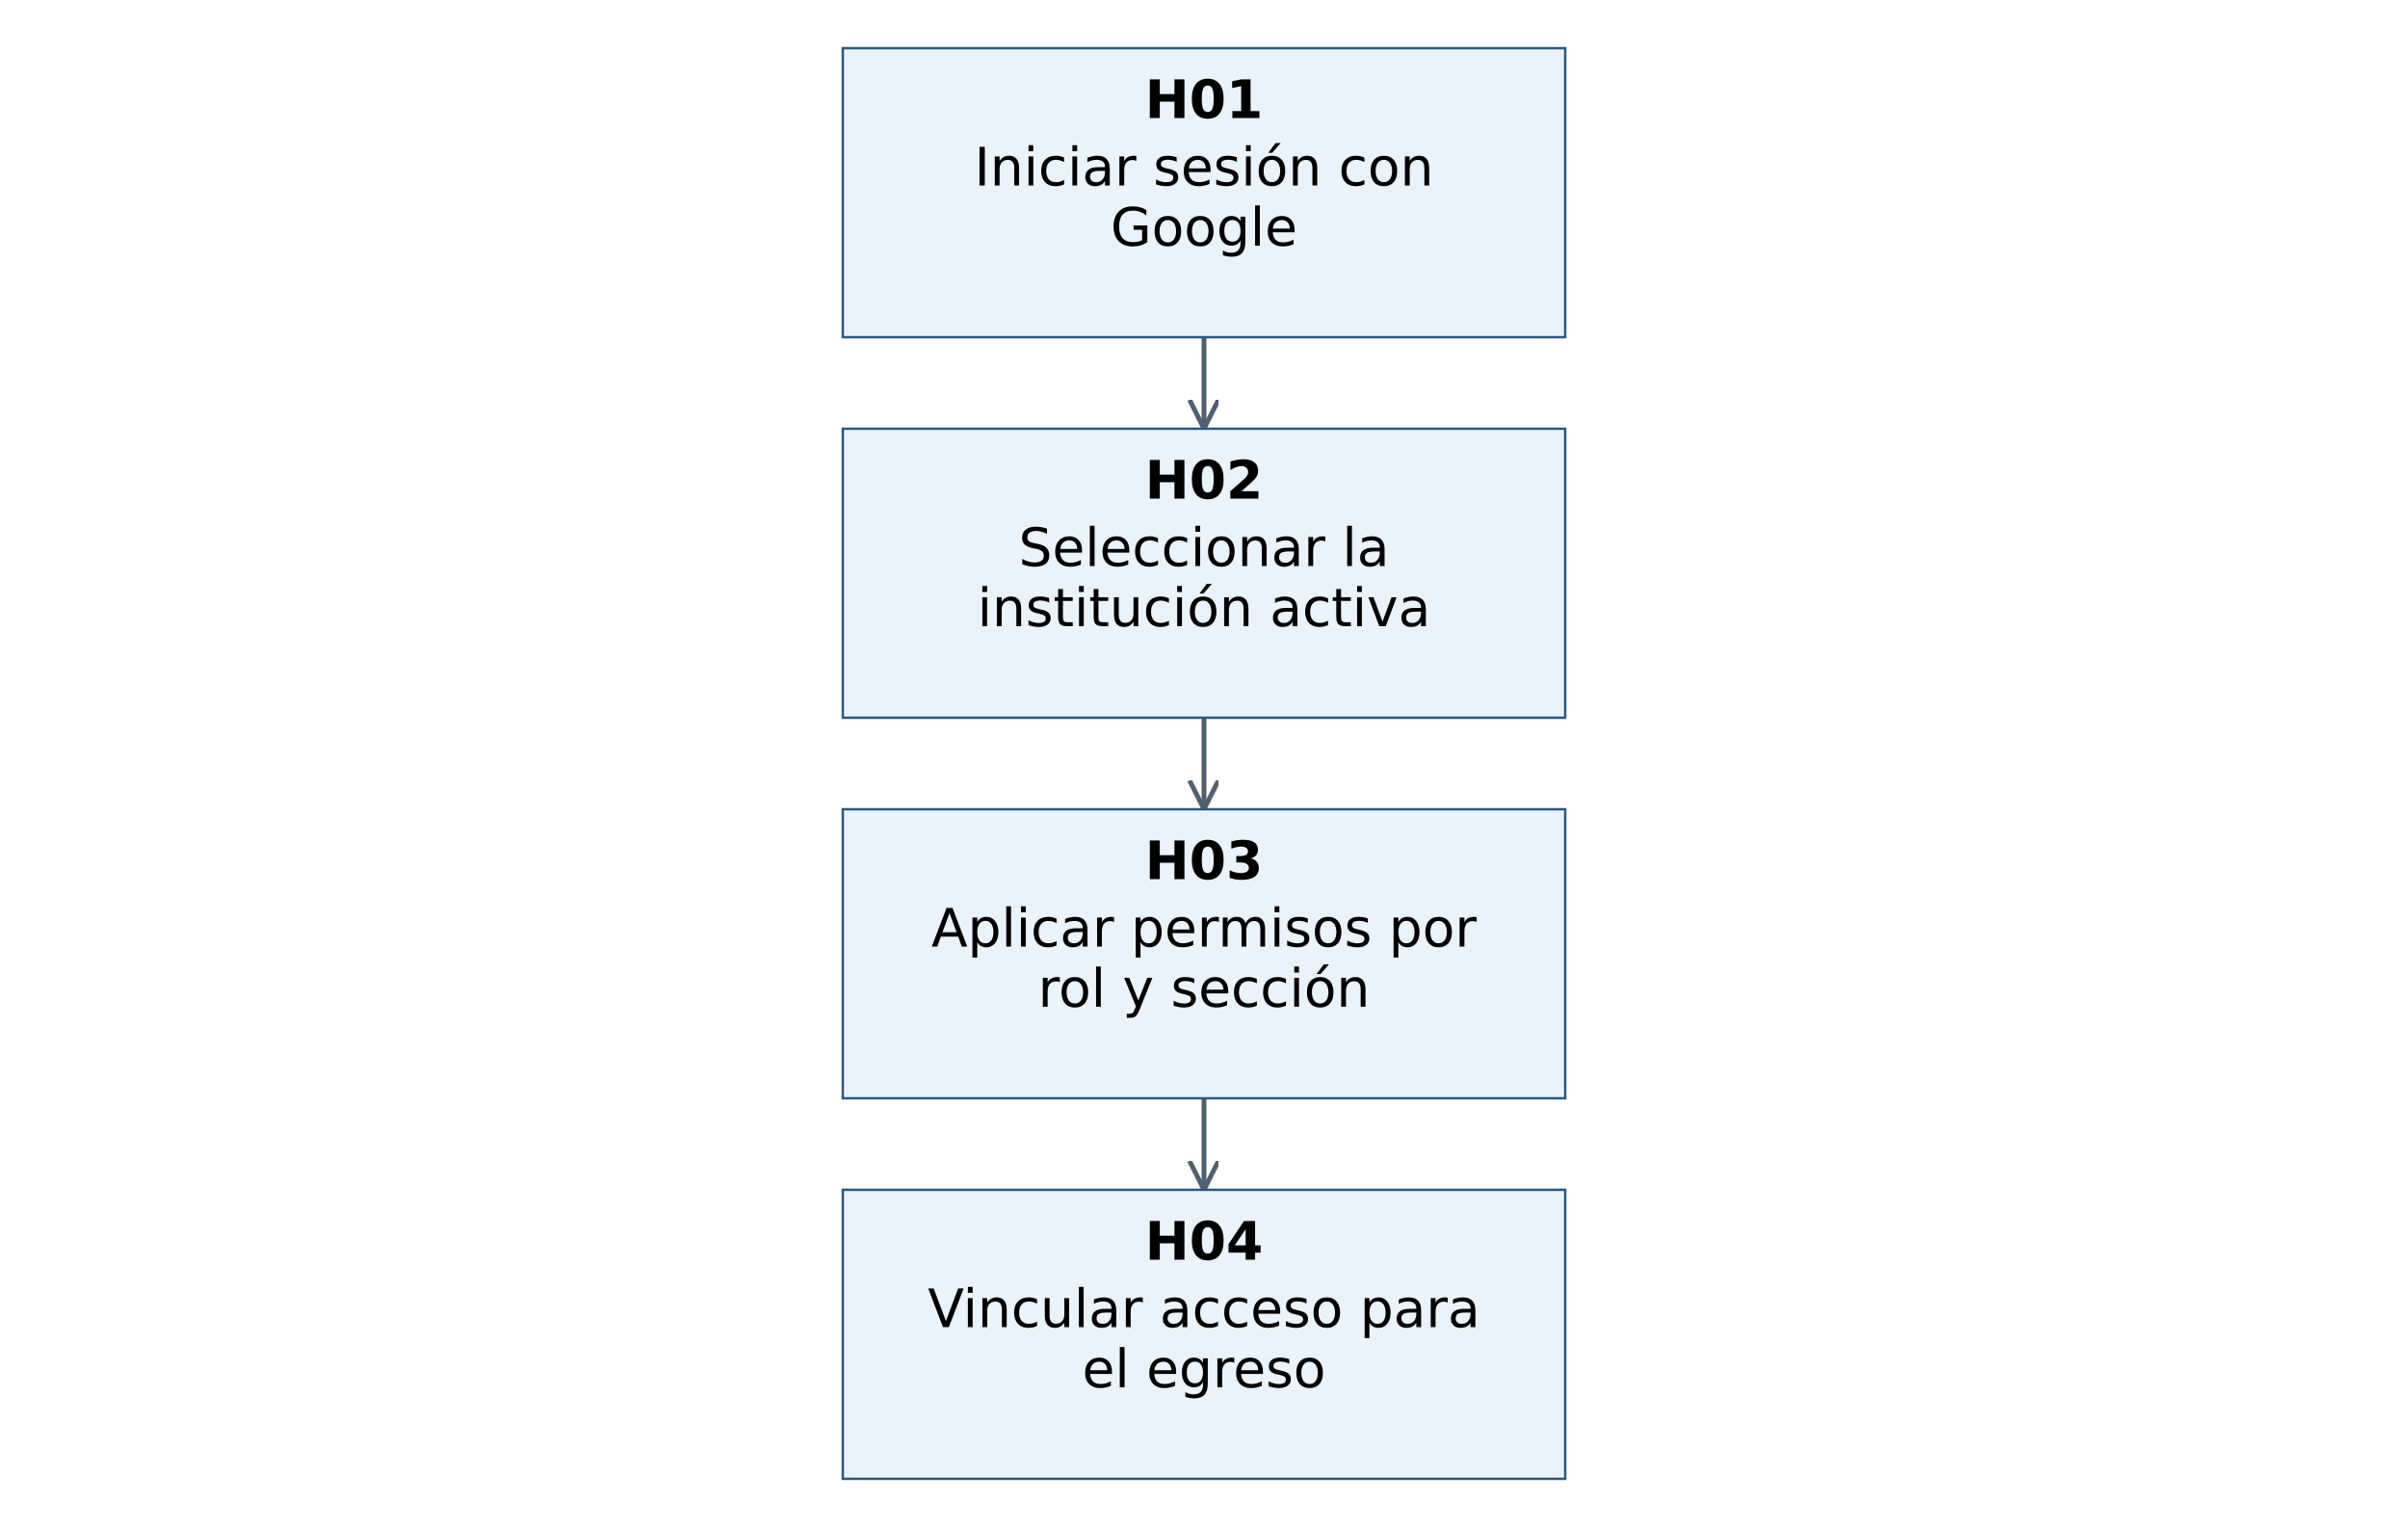
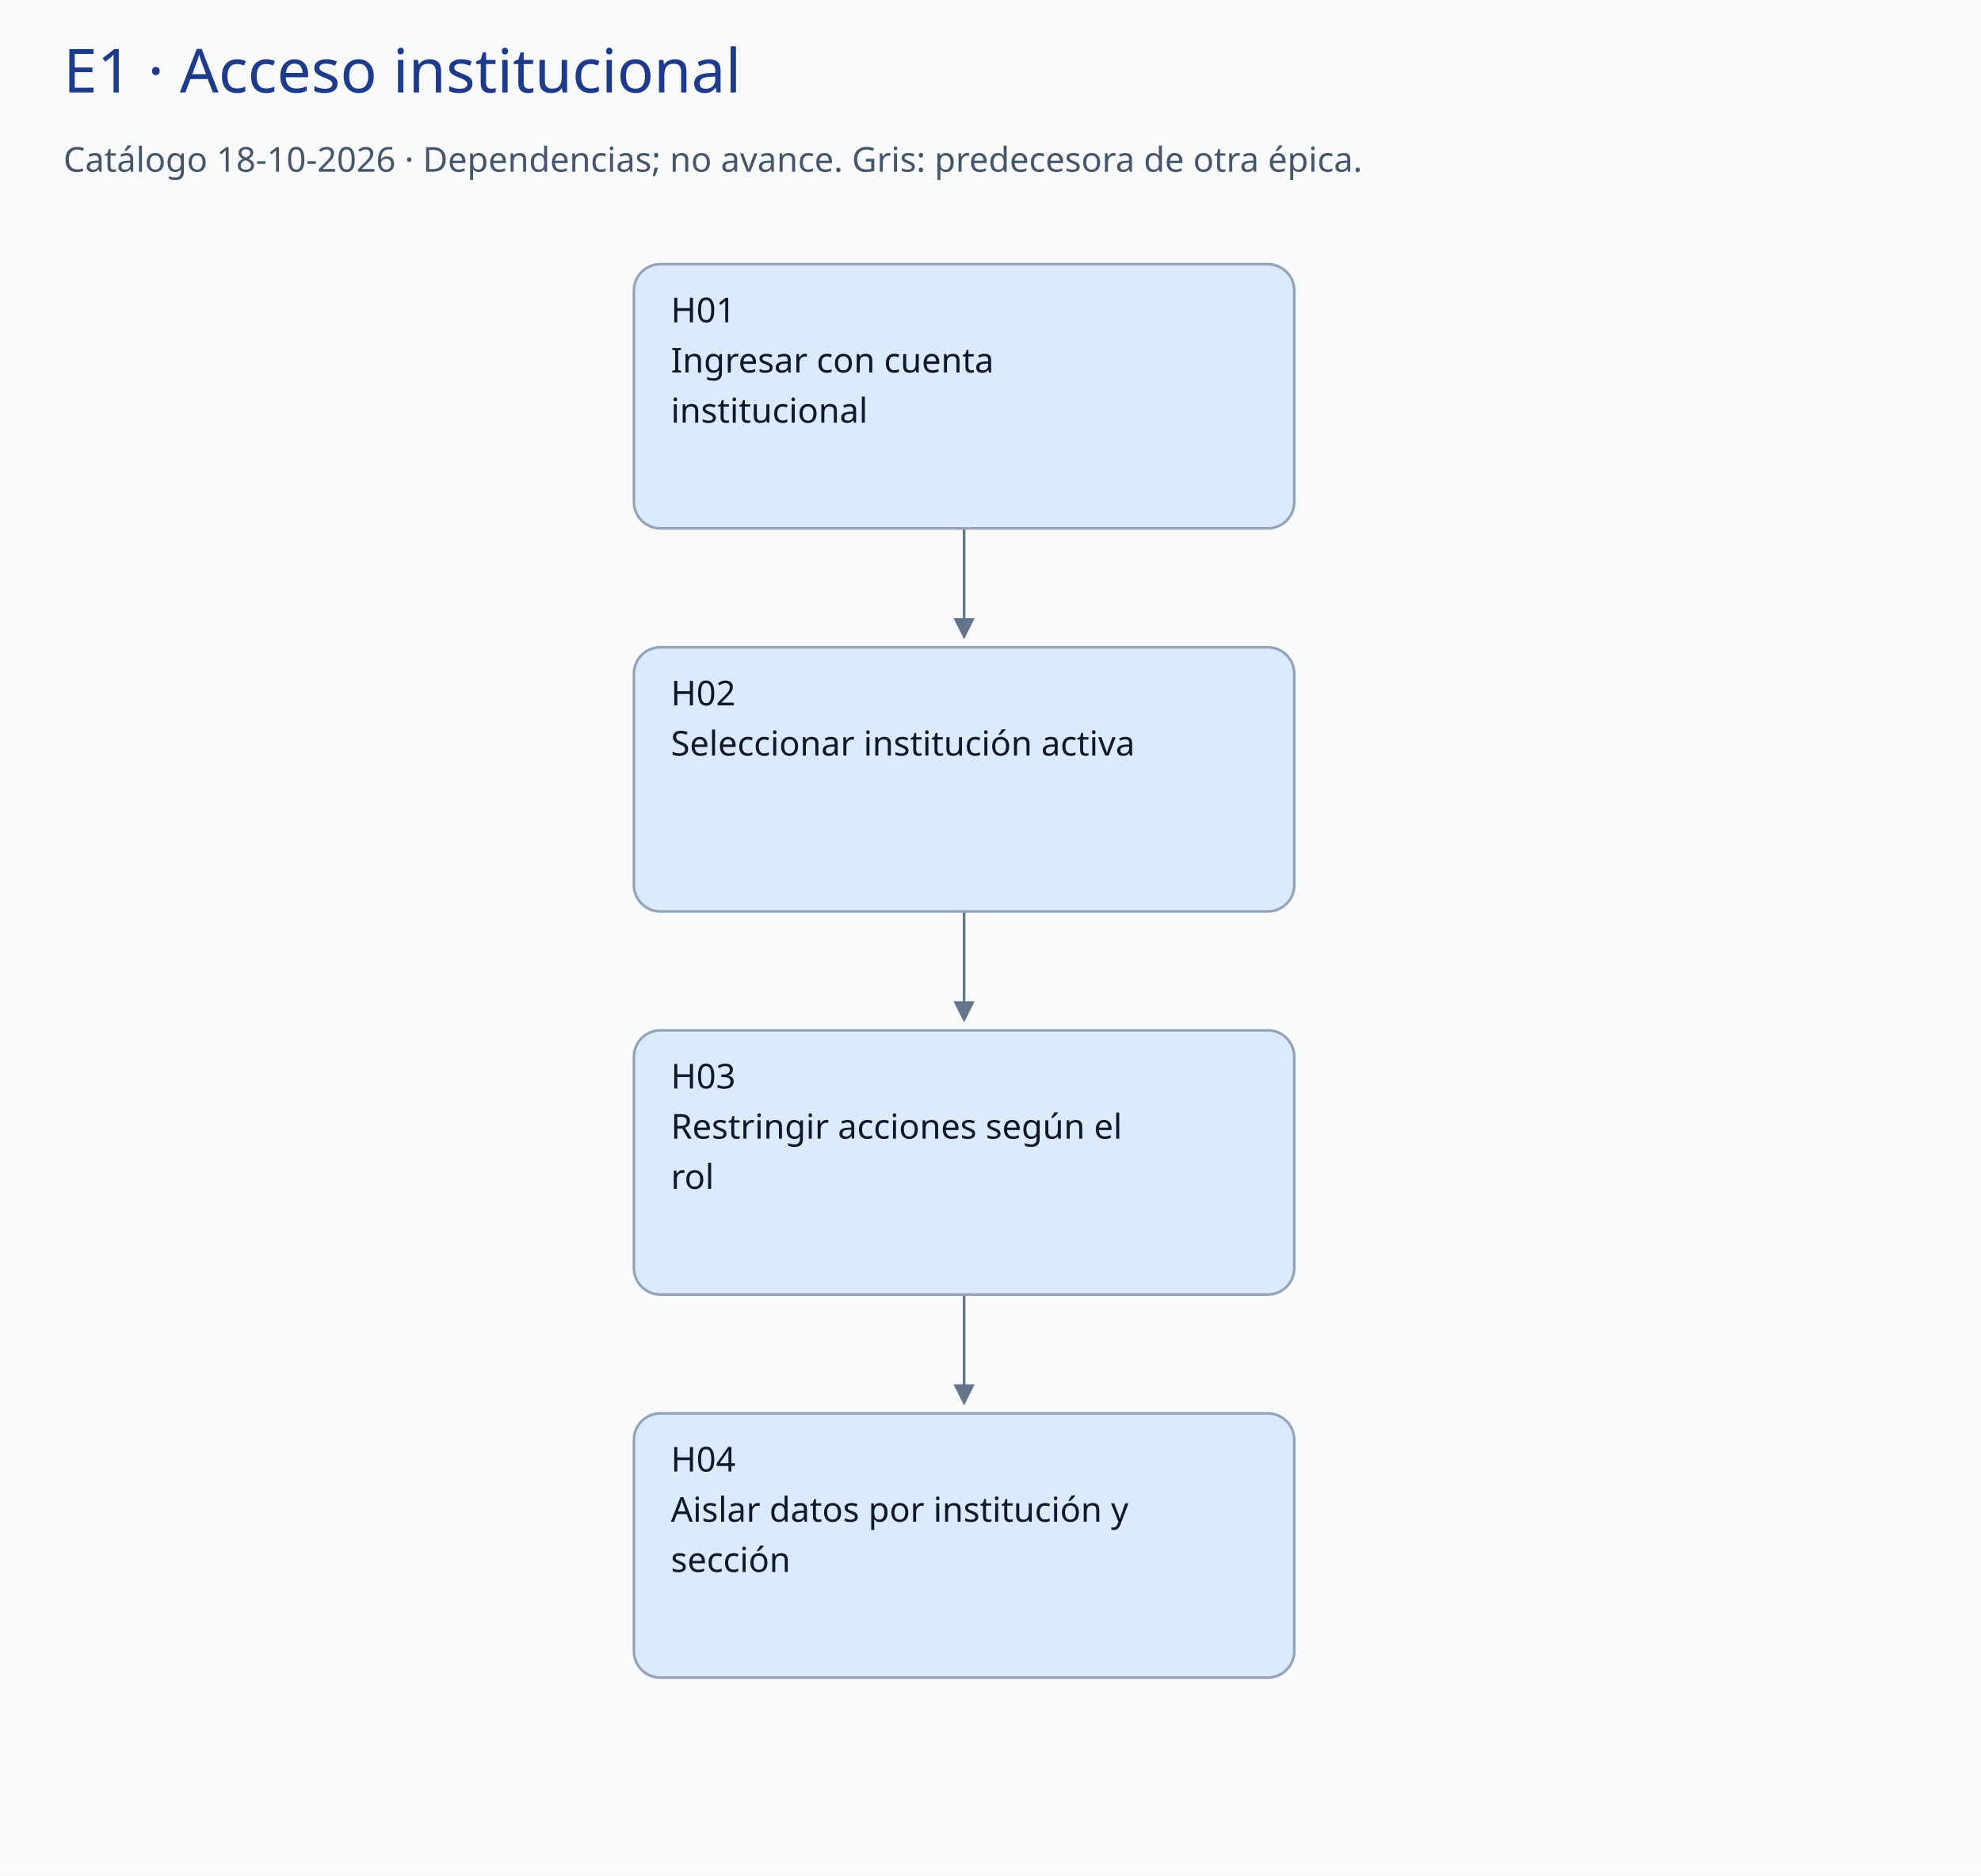
- <svg xmlns="http://www.w3.org/2000/svg" width="1000" height="634" viewBox="0 0 1000 634">
+ <svg xmlns="http://www.w3.org/2000/svg" width="750" height="710" viewBox="0 0 750 710">
  <defs>
-     <marker id="arr" markerWidth="8" markerHeight="8" refX="6" refY="3" orient="auto">
-       <path d="M0,0 L6,3 L0,6" fill="none" stroke="#506070" />
+     <marker id="flecha" markerWidth="8" markerHeight="8" refX="7" refY="4" orient="auto">
+       <path d="M0 0 L8 4 L0 8" fill="#64748b" />
    </marker>
  </defs>
-   <rect width="100%" height="100%" fill="white" />
-   <path d="M500.0,140 L500.0,159.0 L500.0,159.0 L500.0,178" fill="none" stroke="#506070" stroke-width="2" marker-end="url(#arr)" />
-   <path d="M500.0,298 L500.0,317.0 L500.0,317.0 L500.0,336" fill="none" stroke="#506070" stroke-width="2" marker-end="url(#arr)" />
-   <path d="M500.0,456 L500.0,475.0 L500.0,475.0 L500.0,494" fill="none" stroke="#506070" stroke-width="2" marker-end="url(#arr)" />
-   <rect x="350.0" y="20" width="300" height="120" fill="#EAF2FA" stroke="#2B597F" />
-   <text x="500.0" y="49" text-anchor="middle" font-family="DejaVu Sans" font-size="22" font-weight="bold">H01</text>
-   <text x="500.0" y="77" text-anchor="middle" font-family="DejaVu Sans" font-size="22">Iniciar sesión con</text>
-   <text x="500.0" y="102" text-anchor="middle" font-family="DejaVu Sans" font-size="22">Google</text>
-   <rect x="350.0" y="178" width="300" height="120" fill="#EAF2FA" stroke="#2B597F" />
-   <text x="500.0" y="207" text-anchor="middle" font-family="DejaVu Sans" font-size="22" font-weight="bold">H02</text>
-   <text x="500.0" y="235" text-anchor="middle" font-family="DejaVu Sans" font-size="22">Seleccionar la</text>
-   <text x="500.0" y="260" text-anchor="middle" font-family="DejaVu Sans" font-size="22">institución activa</text>
-   <rect x="350.0" y="336" width="300" height="120" fill="#EAF2FA" stroke="#2B597F" />
-   <text x="500.0" y="365" text-anchor="middle" font-family="DejaVu Sans" font-size="22" font-weight="bold">H03</text>
-   <text x="500.0" y="393" text-anchor="middle" font-family="DejaVu Sans" font-size="22">Aplicar permisos por</text>
-   <text x="500.0" y="418" text-anchor="middle" font-family="DejaVu Sans" font-size="22">rol y sección</text>
-   <rect x="350.0" y="494" width="300" height="120" fill="#EAF2FA" stroke="#2B597F" />
-   <text x="500.0" y="523" text-anchor="middle" font-family="DejaVu Sans" font-size="22" font-weight="bold">H04</text>
-   <text x="500.0" y="551" text-anchor="middle" font-family="DejaVu Sans" font-size="22">Vincular acceso para</text>
-   <text x="500.0" y="576" text-anchor="middle" font-family="DejaVu Sans" font-size="22">el egreso</text>
+   <rect width="100%" height="100%" fill="#f8fafc" />
+   <text x="24" y="35" font-family="sans-serif" font-size="23" fill="#1e3a8a">E1 · Acceso institucional</text>
+   <text x="24" y="65" font-family="sans-serif" font-size="13" fill="#475569">Catálogo 18-10-2026 · Dependencias; no avance. Gris: predecesora de otra épica.</text>
+   <path d="M365 200 C365 225,365 220,365 241" fill="none" stroke="#64748b" marker-end="url(#flecha)" />
+   <path d="M365 345 C365 370,365 365,365 386" fill="none" stroke="#64748b" marker-end="url(#flecha)" />
+   <path d="M365 490 C365 515,365 510,365 531" fill="none" stroke="#64748b" marker-end="url(#flecha)" />
+   <rect x="240" y="100" width="250" height="100" rx="10" fill="#dbeafe" stroke="#94a3b8" />
+   <text x="254" y="122" font-family="sans-serif" font-size="13" fill="#0f172a">H01</text>
+   <text x="254" y="141" font-family="sans-serif" font-size="13" fill="#0f172a">Ingresar con cuenta</text>
+   <text x="254" y="160" font-family="sans-serif" font-size="13" fill="#0f172a">institucional</text>
+   <rect x="240" y="245" width="250" height="100" rx="10" fill="#dbeafe" stroke="#94a3b8" />
+   <text x="254" y="267" font-family="sans-serif" font-size="13" fill="#0f172a">H02</text>
+   <text x="254" y="286" font-family="sans-serif" font-size="13" fill="#0f172a">Seleccionar institución activa</text>
+   <rect x="240" y="390" width="250" height="100" rx="10" fill="#dbeafe" stroke="#94a3b8" />
+   <text x="254" y="412" font-family="sans-serif" font-size="13" fill="#0f172a">H03</text>
+   <text x="254" y="431" font-family="sans-serif" font-size="13" fill="#0f172a">Restringir acciones según el</text>
+   <text x="254" y="450" font-family="sans-serif" font-size="13" fill="#0f172a">rol</text>
+   <rect x="240" y="535" width="250" height="100" rx="10" fill="#dbeafe" stroke="#94a3b8" />
+   <text x="254" y="557" font-family="sans-serif" font-size="13" fill="#0f172a">H04</text>
+   <text x="254" y="576" font-family="sans-serif" font-size="13" fill="#0f172a">Aislar datos por institución y</text>
+   <text x="254" y="595" font-family="sans-serif" font-size="13" fill="#0f172a">sección</text>
</svg>
